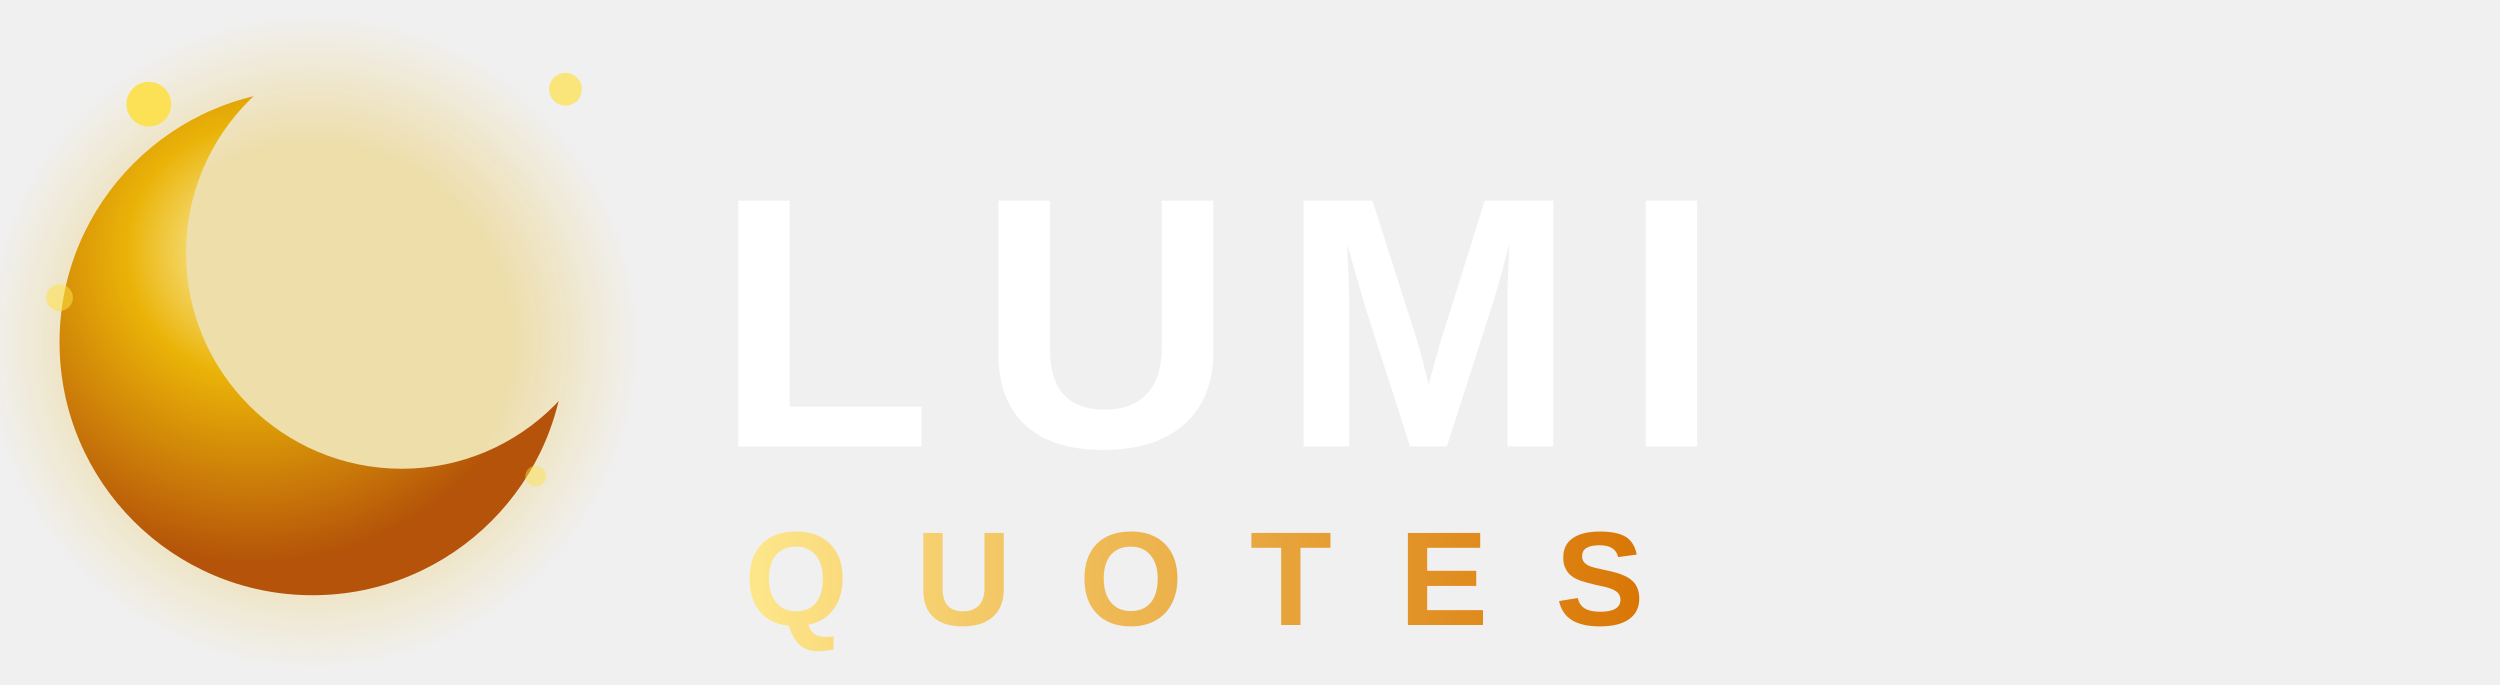
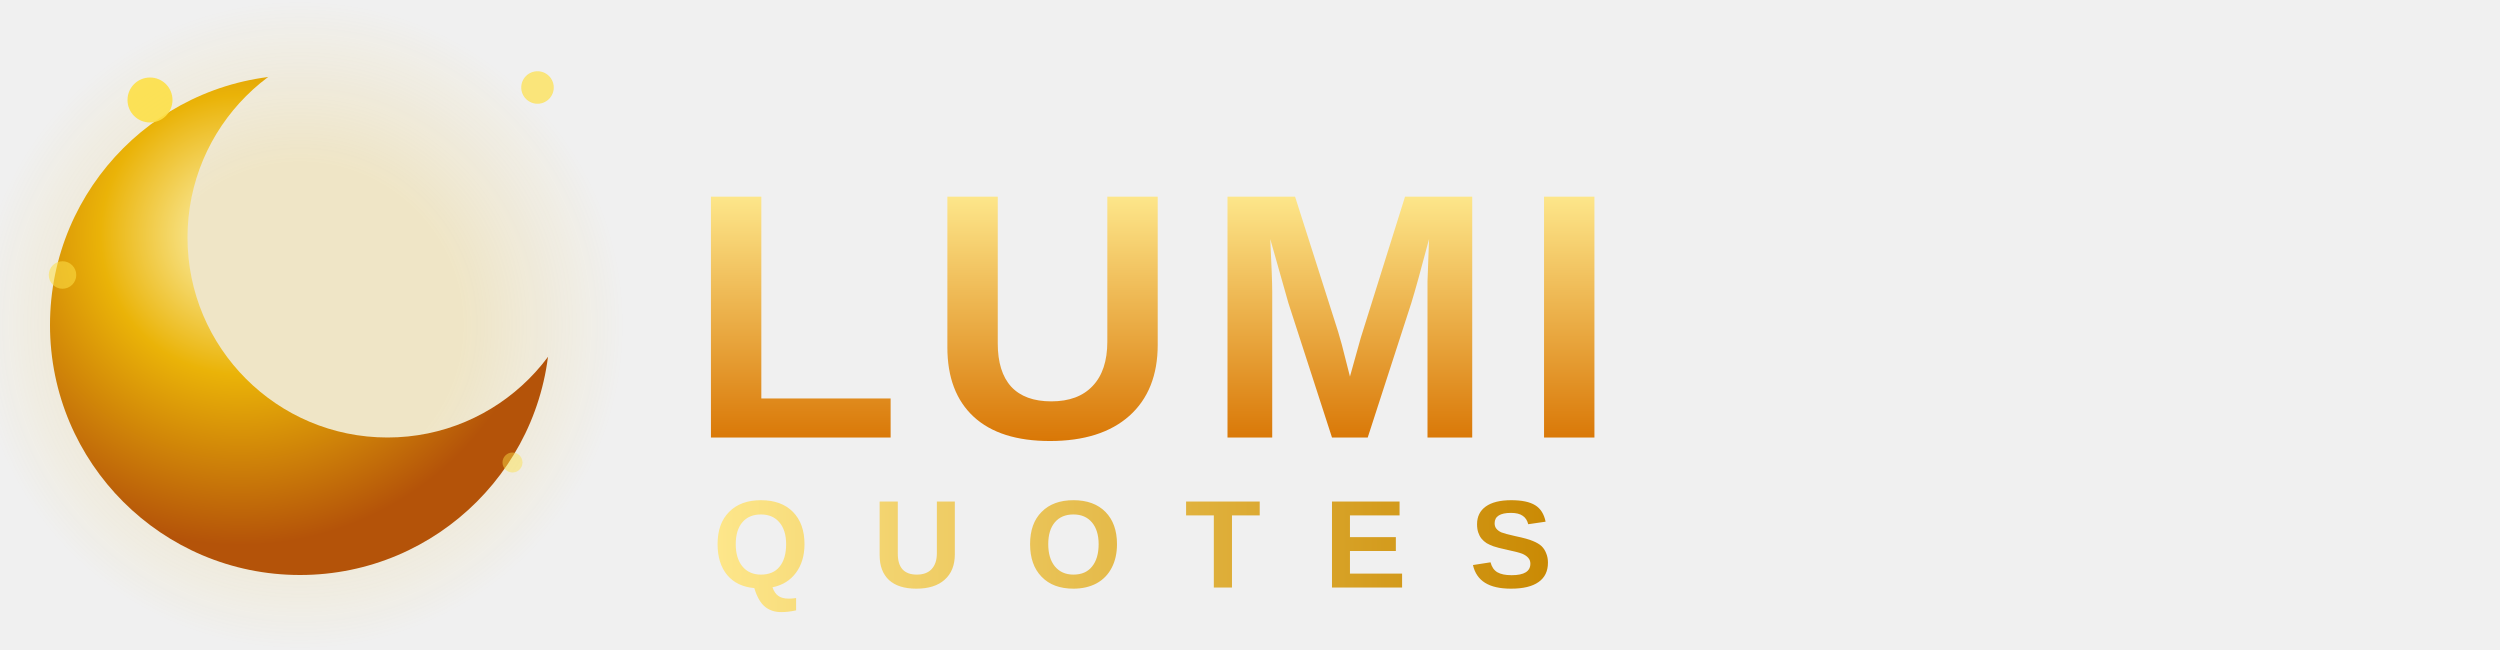
- <svg xmlns="http://www.w3.org/2000/svg" width="168" height="46" viewBox="0 0 168 46" fill="none">
+ <svg xmlns="http://www.w3.org/2000/svg" width="200" height="52" viewBox="0 0 200 52" fill="none">
  <defs>
    <radialGradient id="moonFace" cx="38%" cy="32%" r="62%">
      <stop offset="0%" stop-color="#FEF9C3" />
-       <stop offset="40%" stop-color="#EAB308" />
+       <stop offset="45%" stop-color="#EAB308" />
      <stop offset="100%" stop-color="#B45309" />
    </radialGradient>
-     <radialGradient id="moonGlow" cx="50%" cy="50%" r="50%">
-       <stop offset="60%" stop-color="#EAB308" stop-opacity="0.3" />
+     <radialGradient id="glowBg" cx="50%" cy="50%" r="50%">
+       <stop offset="50%" stop-color="#EAB308" stop-opacity="0.18" />
      <stop offset="100%" stop-color="#EAB308" stop-opacity="0" />
    </radialGradient>
    <mask id="crescent">
-       <rect width="46" height="46" fill="white" />
-       <circle cx="27" cy="17" r="14.5" fill="black" />
+       <rect width="56" height="56" fill="white" />
+       <circle cx="31" cy="19" r="16" fill="black" />
    </mask>
-     <linearGradient id="quotesGold" x1="0%" y1="0%" x2="100%" y2="0%">
+     <linearGradient id="lumiGold" x1="0%" y1="0%" x2="0%" y2="100%">
      <stop offset="0%" stop-color="#FDE68A" />
      <stop offset="100%" stop-color="#D97706" />
    </linearGradient>
+     <linearGradient id="quotesColor" x1="0%" y1="0%" x2="100%" y2="0%">
+       <stop offset="0%" stop-color="#FDE68A" />
+       <stop offset="100%" stop-color="#CA8A04" />
+     </linearGradient>
  </defs>
-   <circle cx="21" cy="23" r="22" fill="url(#moonGlow)" />
-   <circle cx="21" cy="23" r="17" fill="url(#moonFace)" mask="url(#crescent)" />
-   <circle cx="10" cy="7" r="1.5" fill="#FDE047" opacity="0.9" />
-   <circle cx="4" cy="20" r="0.9" fill="#FDE047" opacity="0.55" />
-   <circle cx="38" cy="6" r="1.1" fill="#FDE047" opacity="0.7" />
-   <circle cx="36" cy="32" r="0.7" fill="#FDE047" opacity="0.45" />
-   <text x="48" y="30" font-family="system-ui, -apple-system, 'Helvetica Neue', Arial, sans-serif" font-weight="900" font-size="24" letter-spacing="3" fill="#FFFFFF">LUMI</text>
-   <text x="50" y="42" font-family="system-ui, -apple-system, 'Helvetica Neue', Arial, sans-serif" font-weight="600" font-size="9" letter-spacing="4.5" fill="url(#quotesGold)">QUOTES</text>
+   <circle cx="24" cy="26" r="26" fill="url(#glowBg)" />
+   <circle cx="24" cy="26" r="20" fill="url(#moonFace)" mask="url(#crescent)" />
+   <circle cx="12" cy="8" r="1.8" fill="#FDE047" opacity="0.9" />
+   <circle cx="5" cy="22" r="1.1" fill="#FDE047" opacity="0.55" />
+   <circle cx="43" cy="7" r="1.3" fill="#FDE047" opacity="0.7" />
+   <circle cx="41" cy="37" r="0.8" fill="#FDE047" opacity="0.45" />
+   <text x="55" y="35" font-family="system-ui, -apple-system, 'Helvetica Neue', Arial, sans-serif" font-weight="900" font-size="28" letter-spacing="2" fill="url(#lumiGold)">LUMI</text>
+   <text x="57" y="47" font-family="system-ui, -apple-system, 'Helvetica Neue', Arial, sans-serif" font-weight="600" font-size="10" letter-spacing="5" fill="url(#quotesColor)">QUOTES</text>
</svg>
